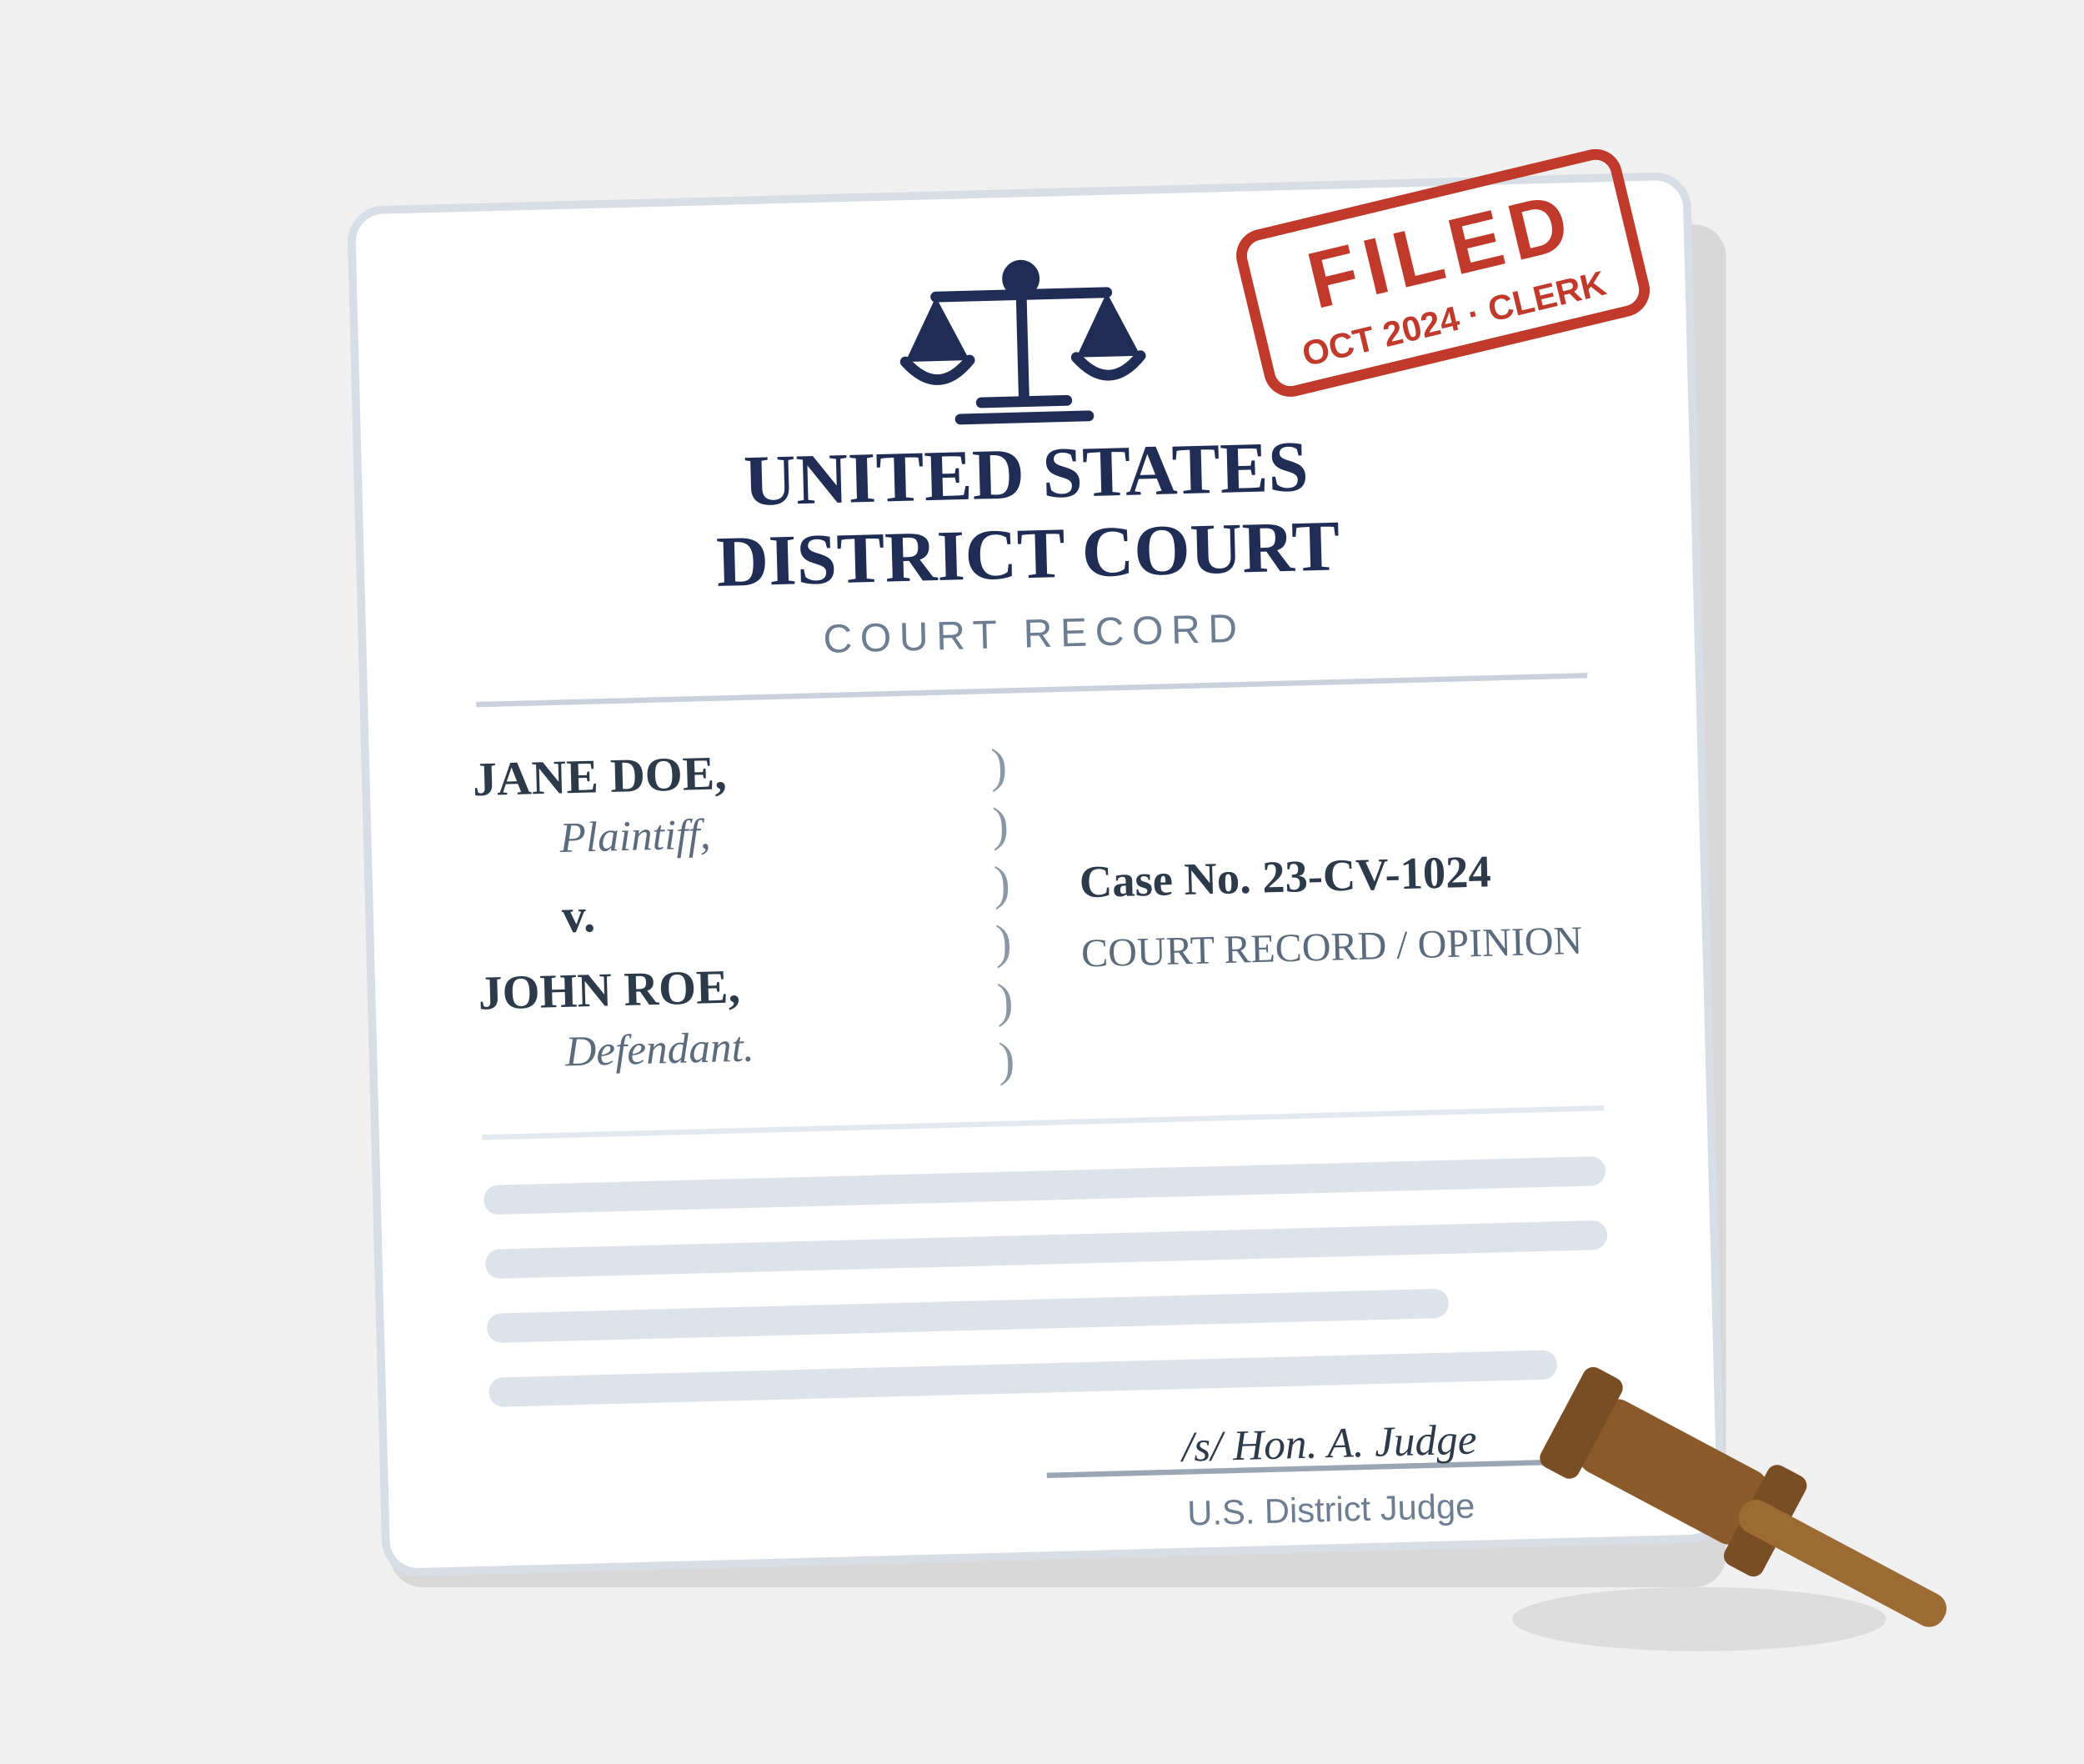
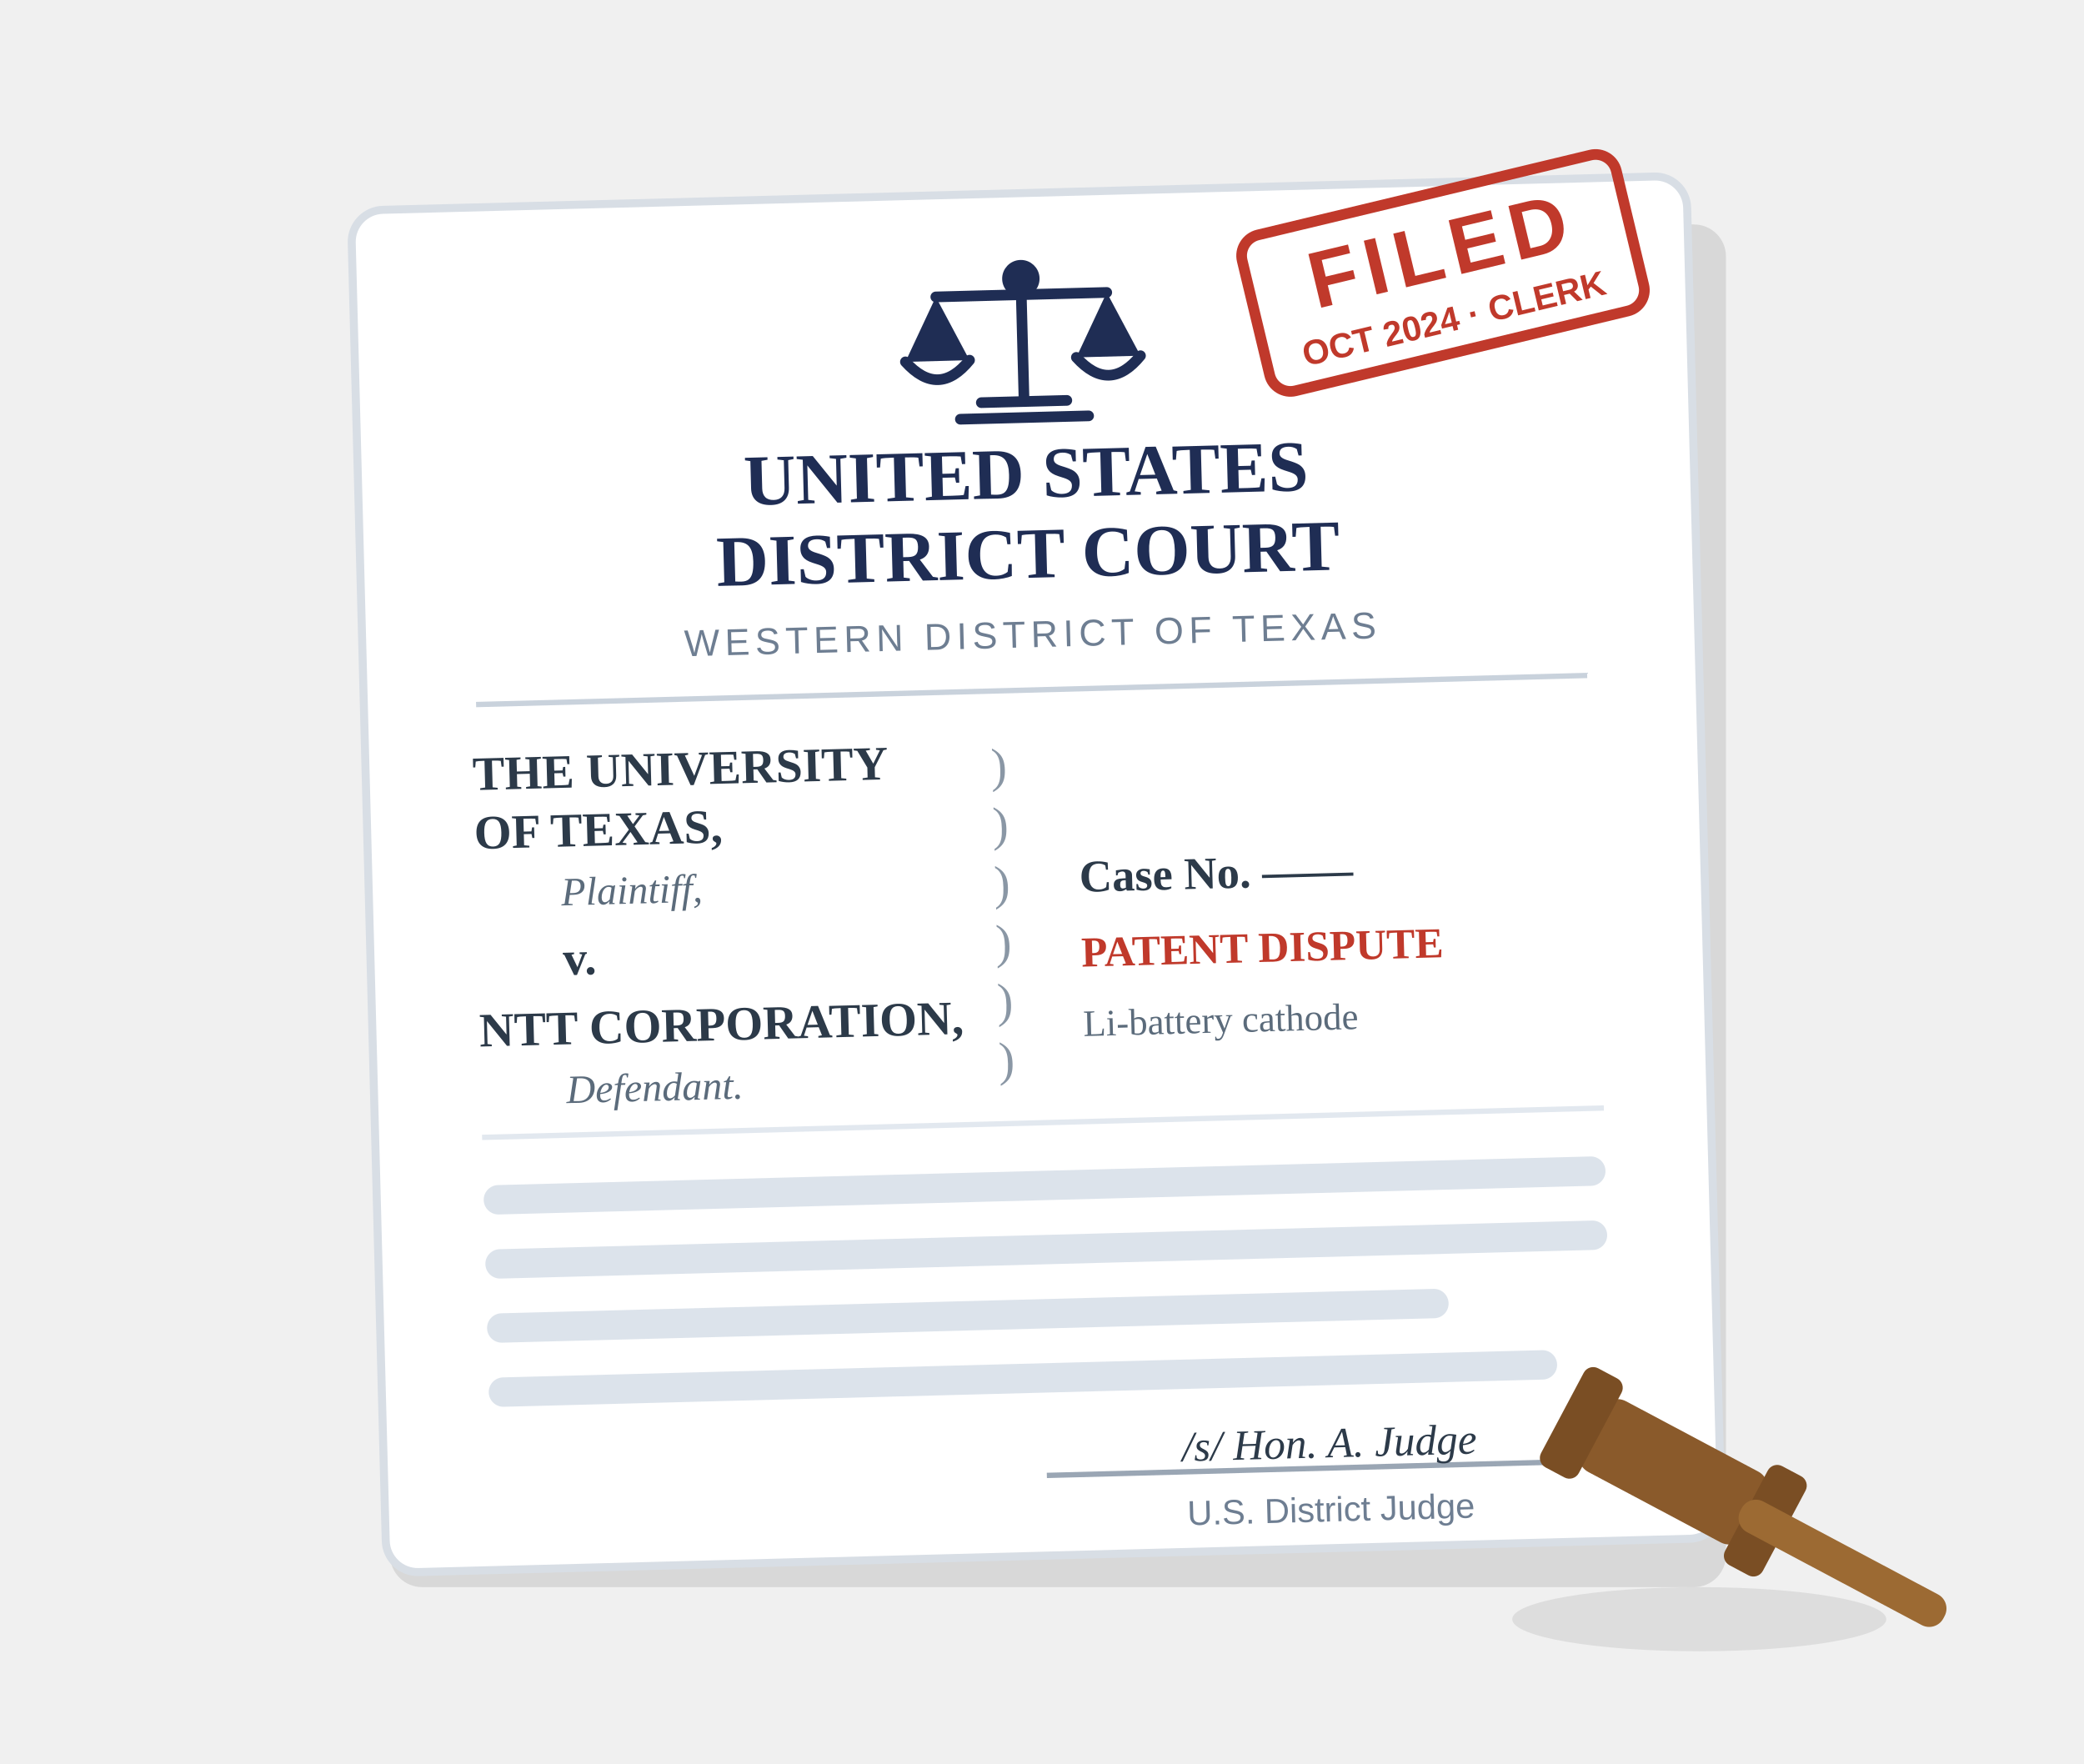
<svg xmlns="http://www.w3.org/2000/svg" width="780" height="660" viewBox="0 0 780 660" role="img" aria-label="アメリカの裁判記録イラスト">
  <style>.serif{font-family:Georgia,'Times New Roman',serif;} .sans{font-family:'Helvetica Neue',Arial,sans-serif;}</style>
  <rect x="146" y="84" width="500" height="510" rx="12" fill="#000000" fill-opacity="0.10" />
  <g transform="rotate(-1.5 396 330)">
    <rect x="138" y="72" width="500" height="510" rx="12" fill="#FFFFFF" stroke="#D8DEE5" stroke-width="3" />
    <g stroke="#1F2D54" stroke-width="4" fill="none" stroke-linecap="round">
      <line x1="388" y1="104" x2="388" y2="150" />
      <line x1="356" y1="110" x2="420" y2="110" />
      <circle cx="388" cy="104" r="5" fill="#1F2D54" />
      <path d="M356 110 L344 134 L368 134 Z" fill="#1F2D54" stroke="none" />
      <path d="M420 110 L408 134 L432 134 Z" fill="#1F2D54" stroke="none" />
      <path d="M344 134 q12 14 24 0" />
      <path d="M408 134 q12 14 24 0" />
      <path d="M372 150 h32 M364 156 h48" />
    </g>
    <text x="388" y="186" class="serif" font-size="27" font-weight="700" fill="#1F2D54" text-anchor="middle">UNITED STATES</text>
    <text x="388" y="216" class="serif" font-size="27" font-weight="700" fill="#1F2D54" text-anchor="middle">DISTRICT COURT</text>
-     <text x="388" y="242" class="sans" font-size="15" fill="#6E7E92" text-anchor="middle" letter-spacing="3">COURT RECORD</text>
+     <text x="388" y="242" class="sans" font-size="14" fill="#6E7E92" text-anchor="middle" letter-spacing="2">WESTERN DISTRICT OF TEXAS</text>
    <line x1="180" y1="258" x2="596" y2="258" stroke="#C9D2DC" stroke-width="2" />
    <g class="serif" fill="#2C3A49">
-       <text x="178" y="292" font-size="18" font-weight="700">JANE DOE,</text>
-       <text x="210" y="314" font-size="16" font-style="italic" fill="#5B6B7B">Plaintiff,</text>
-       <text x="210" y="344" font-size="18" font-weight="700">v.</text>
-       <text x="178" y="372" font-size="18" font-weight="700">JOHN ROE,</text>
-       <text x="210" y="394" font-size="16" font-style="italic" fill="#5B6B7B">Defendant.</text>
+       <text x="178" y="290" font-size="18" font-weight="700">THE UNIVERSITY</text>
+       <text x="178" y="312" font-size="18" font-weight="700">OF TEXAS,</text>
+       <text x="210" y="334" font-size="15" font-style="italic" fill="#5B6B7B">Plaintiff,</text>
+       <text x="210" y="360" font-size="18" font-weight="700">v.</text>
+       <text x="178" y="386" font-size="18" font-weight="700">NTT CORPORATION,</text>
+       <text x="210" y="408" font-size="15" font-style="italic" fill="#5B6B7B">Defendant.</text>
    </g>
    <g class="serif" fill="#8A97A5" font-size="18">
      <text x="372" y="292">)</text>
      <text x="372" y="314">)</text>
      <text x="372" y="336">)</text>
      <text x="372" y="358">)</text>
      <text x="372" y="380">)</text>
      <text x="372" y="402">)</text>
    </g>
-     <text x="404" y="336" class="serif" font-size="17" font-weight="700" fill="#2C3A49">Case No. 23-CV-1024</text>
-     <text x="404" y="362" class="serif" font-size="15" fill="#5B6B7B">COURT RECORD / OPINION</text>
+     <text x="404" y="334" class="serif" font-size="17" font-weight="700" fill="#2C3A49">Case No. ——</text>
+     <text x="404" y="362" class="serif" font-size="16" font-weight="700" fill="#C0392B">PATENT DISPUTE</text>
+     <text x="404" y="388" class="serif" font-size="14" fill="#5B6B7B">Li-battery cathode</text>
    <line x1="178" y1="420" x2="598" y2="420" stroke="#E2E8EF" stroke-width="2" />
    <g fill="#DCE3EB">
      <rect x="178" y="438" width="420" height="11" rx="5.5" />
      <rect x="178" y="462" width="420" height="11" rx="5.5" />
      <rect x="178" y="486" width="360" height="11" rx="5.5" />
      <rect x="178" y="510" width="400" height="11" rx="5.5" />
    </g>
    <line x1="386" y1="552" x2="598" y2="552" stroke="#9AA6B4" stroke-width="2" />
    <text x="492" y="548" class="serif" font-size="16" font-style="italic" fill="#2C3A49" text-anchor="middle">/s/  Hon. A. Judge</text>
    <text x="492" y="572" class="sans" font-size="13" fill="#6E7E92" text-anchor="middle">U.S. District Judge</text>
    <g transform="translate(26 -44) rotate(-12 520 150)">
      <rect x="448" y="120" width="144" height="60" rx="8" fill="none" stroke="#C0392B" stroke-width="4" />
      <text x="520" y="152" class="sans" font-size="30" font-weight="800" fill="#C0392B" text-anchor="middle" letter-spacing="3">FILED</text>
      <text x="520" y="172" class="sans" font-size="13" font-weight="700" fill="#C0392B" text-anchor="middle">OCT 2024  ·  CLERK</text>
    </g>
  </g>
  <g transform="translate(636 556) rotate(28)">
    <rect x="-46" y="-15" width="70" height="30" rx="7" fill="#8A5A2B" />
    <rect x="-58" y="-21" width="16" height="42" rx="4" fill="#7A4E24" />
    <rect x="20" y="-21" width="16" height="42" rx="4" fill="#7A4E24" />
    <rect x="18" y="-6" width="86" height="13" rx="6" fill="#9C6A33" />
  </g>
  <ellipse cx="636" cy="606" rx="70" ry="12" fill="#000000" fill-opacity="0.08" />
</svg>
